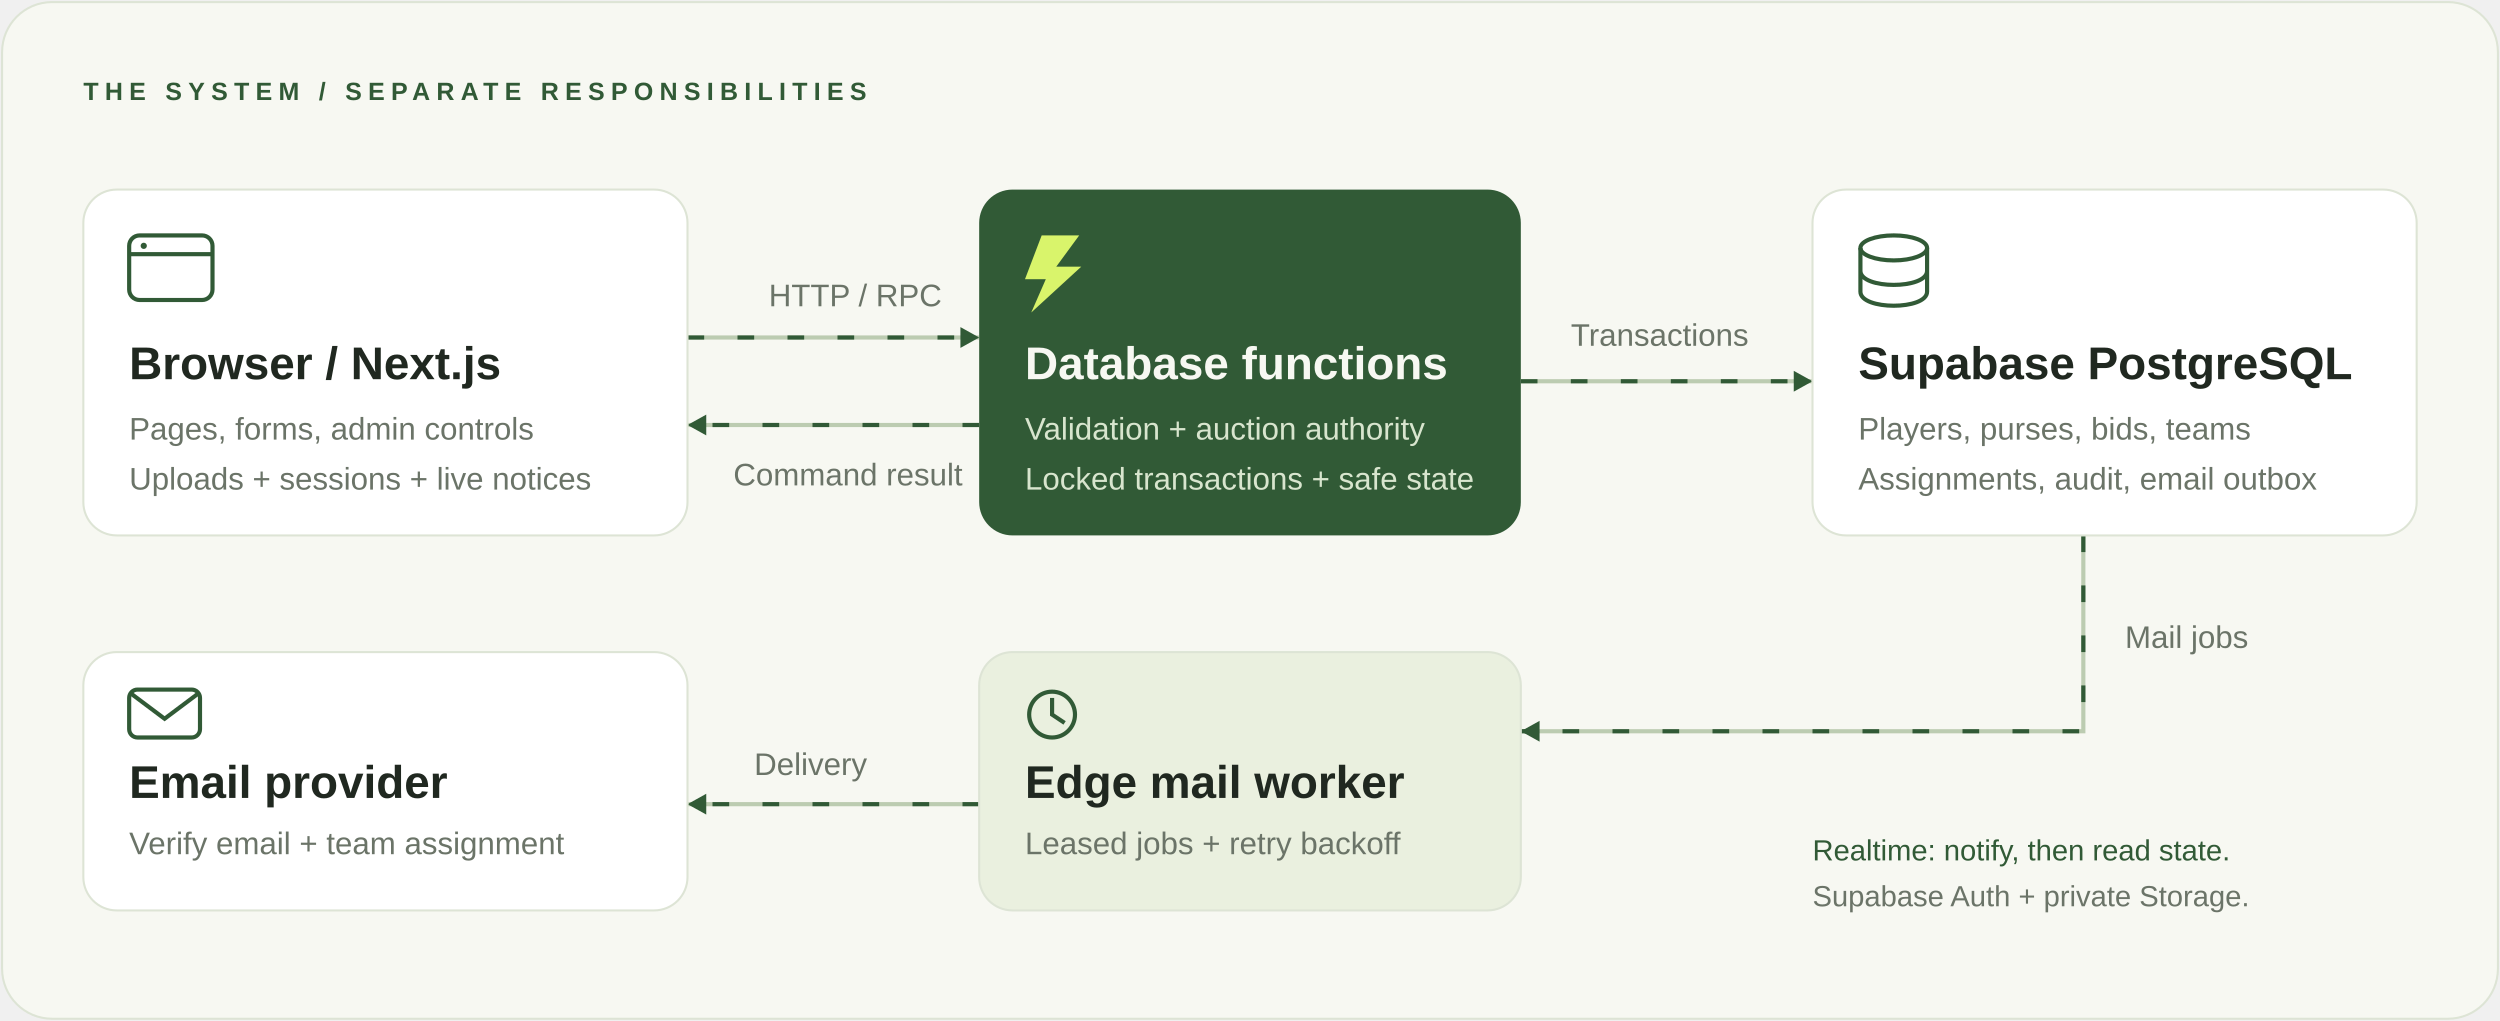
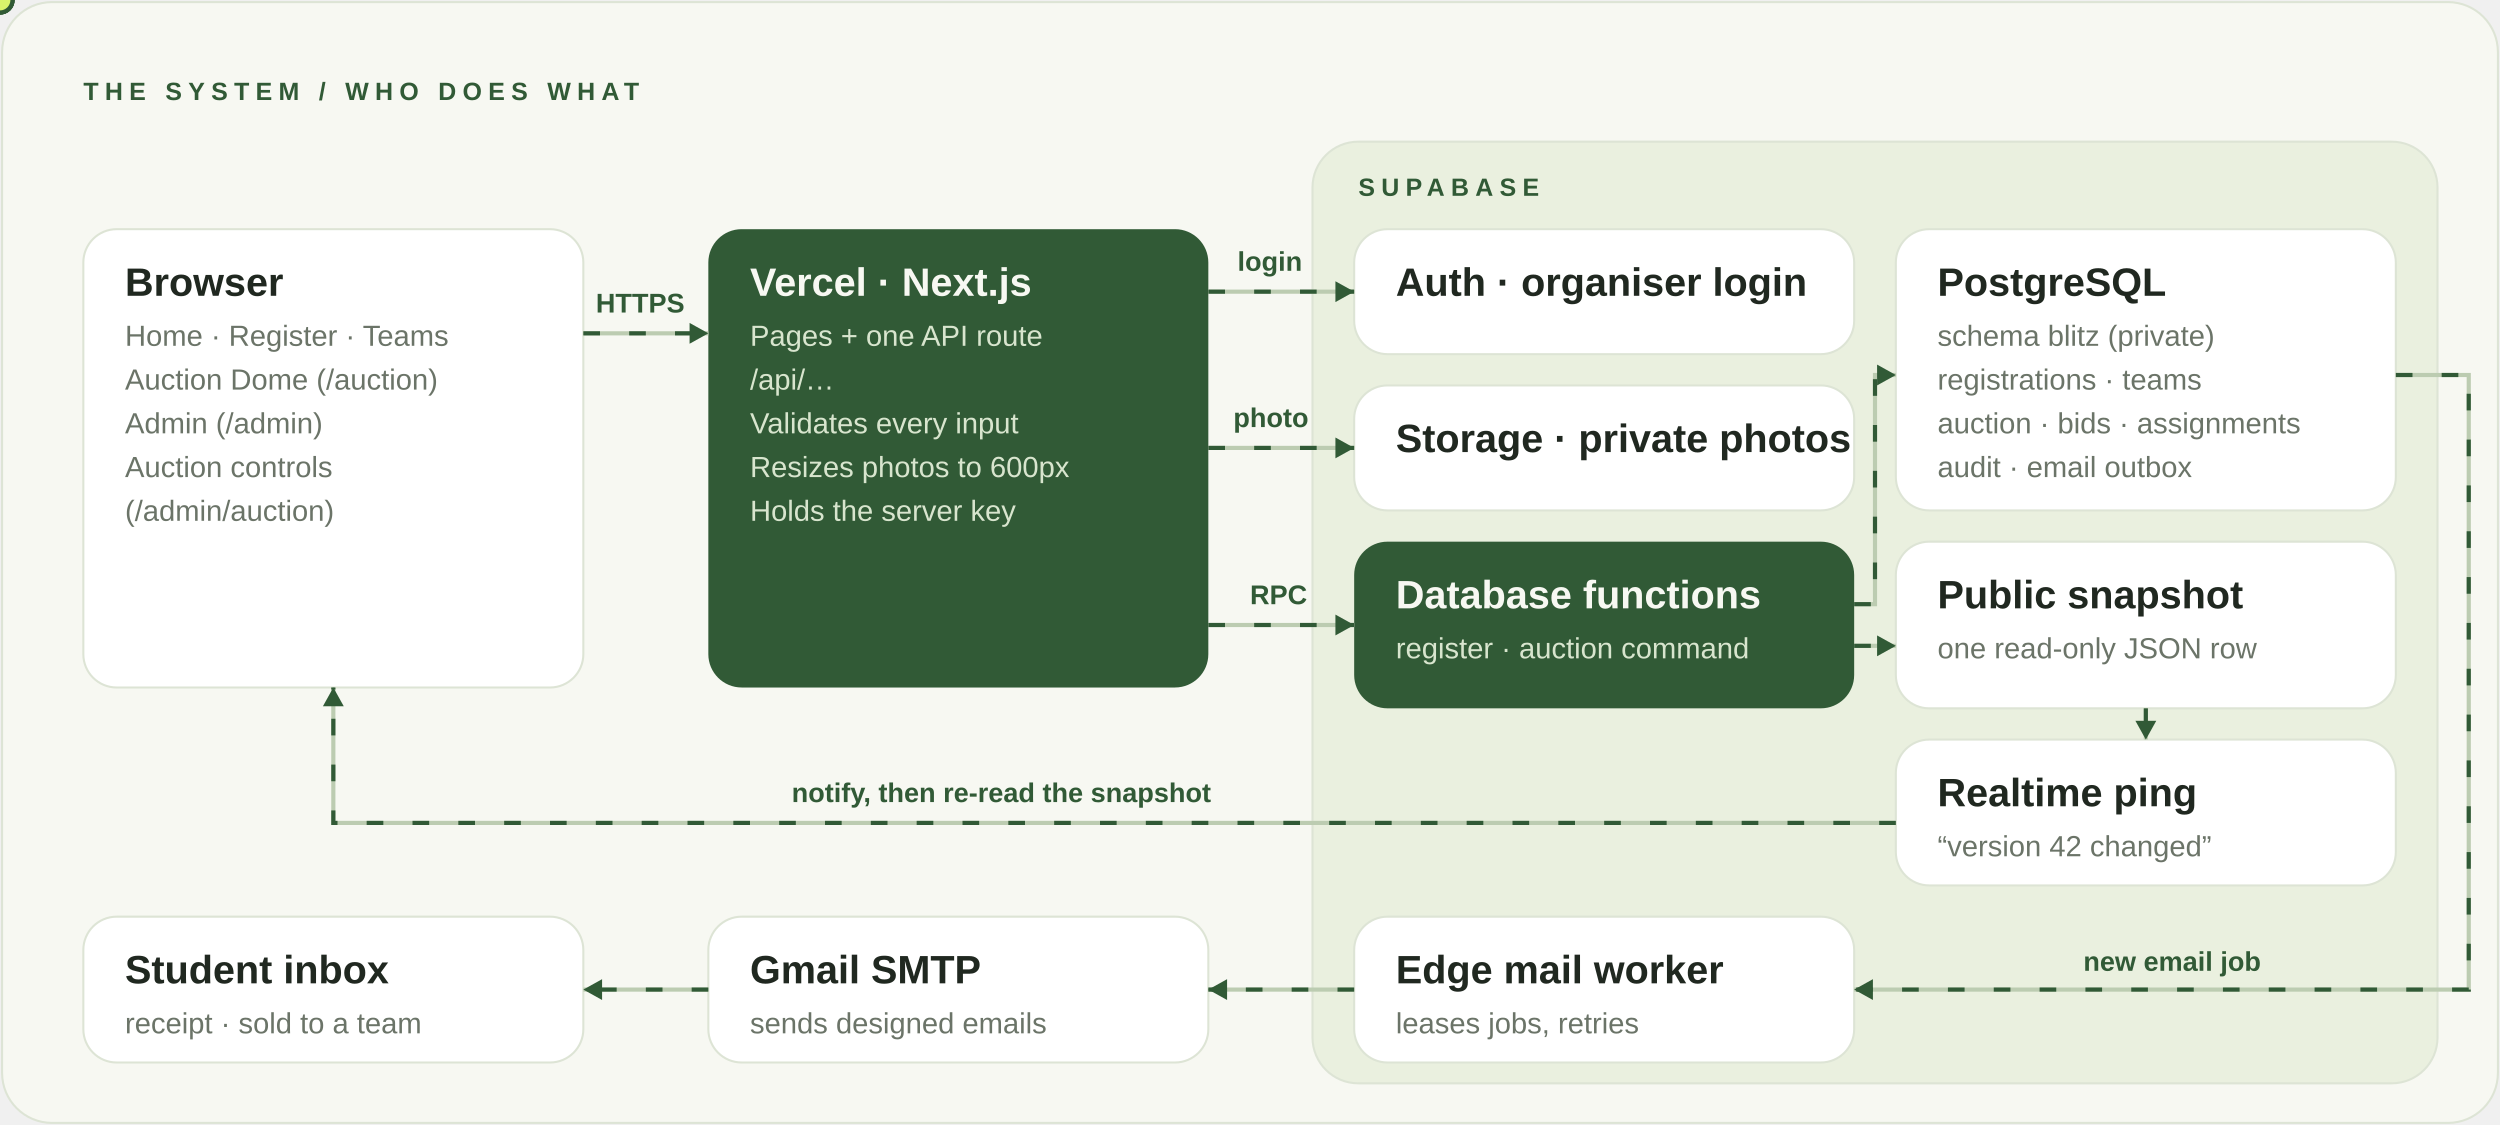
- <svg xmlns="http://www.w3.org/2000/svg" width="1200" height="490" viewBox="0 0 1200 490" role="img" aria-labelledby="title desc">
+ <svg xmlns="http://www.w3.org/2000/svg" width="1200" height="540" viewBox="0 0 1200 540" role="img" aria-labelledby="title desc">
  <style>
-     text{font-family:Arial,Helvetica,sans-serif}.label{font-size:22px;font-weight:700;fill:#202820}.small{font-size:15px;fill:#6B7468}
-     .flow{stroke-dasharray:8 16;animation:travel 3s linear infinite}
-     @keyframes travel{to{stroke-dashoffset:-96}}
-     @media(prefers-reduced-motion:reduce){.flow{animation:none}}
+     text{font-family:Arial,Helvetica,sans-serif}
+     .k{font-size:12px;font-weight:700;letter-spacing:3px;fill:#315A36}
+     .h{font-size:19px;font-weight:700;fill:#202820}
+     .hw{font-size:19px;font-weight:700;fill:#F7F8F2}
+     .s{font-size:14px;fill:#6B7468}
+     .sw{font-size:14px;fill:#D8E5CE}
+     .m{font-family:Menlo,Consolas,monospace;font-size:13px;fill:#202820}
+     .mp{font-family:Menlo,Consolas,monospace;font-size:13px;fill:#C9693D}
+     .lab{font-size:13px;fill:#315A36;font-weight:700}
+     .rail{fill:none;stroke:#BCCCB1;stroke-width:2}
+     .flow{fill:none;stroke:#315A36;stroke-width:2;stroke-dasharray:8 14;animation:travel 2.6s linear infinite}
+     .flow.slow{animation-duration:4s}
+     .dot{fill:#D9F46B;stroke:#315A36;stroke-width:2}
+     @keyframes travel{to{stroke-dashoffset:-88}}
+     @keyframes glow{0%,100%{opacity:.15}50%{opacity:1}}
+     @keyframes pulse{0%{opacity:.9;transform:scale(1)}100%{opacity:0;transform:scale(1.5)}}
+     .glow{animation:glow 2.4s ease-in-out infinite}
+     .ring{transform-box:fill-box;transform-origin:center;animation:pulse 2s ease-out infinite}
+     
+     @media(prefers-reduced-motion:reduce){.flow,.glow,.ring,.step,.on{animation:none}.dot{display:none}.on{opacity:0}.on0{opacity:1}}
  </style>
-   <rect x="1" y="1" width="1198" height="488" rx="24" fill="#F7F8F2" stroke="#DDE4D5" />
-   <text x="40" y="48" fill="#315A36" font-size="12" font-weight="700" letter-spacing="3">THE SYSTEM / SEPARATE RESPONSIBILITIES</text>
-   <g fill="none" stroke="#BCCCB1" stroke-width="2">
-     <path d="M330 162H470 M330 204H470 M730 183H870 M1000 257V351H730 M470 386H330" />
+   <rect x="1" y="1" width="1198" height="538" rx="24" fill="#F7F8F2" stroke="#DDE4D5" />
+   <text x="40" y="48" class="k">THE SYSTEM / WHO DOES WHAT</text>
+   <rect x="630" y="68" width="540" height="452" rx="22" fill="#EAF0DF" stroke="#DDE4D5" />
+   <text x="652" y="94" class="k">SUPABASE</text>
+   <g class="">
+     <rect x="40" y="110" width="240" height="220" rx="16" fill="white" stroke="#DDE4D5" />
+     <text x="60" y="142" class="h">Browser</text>
+     <text x="60" y="166" class="s">Home · Register · Teams</text>
+     <text x="60" y="187" class="s">Auction Dome (/auction)</text>
+     <text x="60" y="208" class="s">Admin (/admin)</text>
+     <text x="60" y="229" class="s">Auction controls</text>
+     <text x="60" y="250" class="s">(/admin/auction)</text>
  </g>
-   <g fill="none" stroke="#315A36" stroke-width="2" class="flow">
-     <path d="M330 162H470 M470 204H330 M730 183H870 M1000 257V351H730 M470 386H330" />
+   <g class="">
+     <rect x="340" y="110" width="240" height="220" rx="16" fill="#315A36" stroke="none" />
+     <text x="360" y="142" class="hw">Vercel · Next.js</text>
+     <text x="360" y="166" class="sw">Pages + one API route</text>
+     <text x="360" y="187" class="sw">/api/…</text>
+     <text x="360" y="208" class="sw">Validates every input</text>
+     <text x="360" y="229" class="sw">Resizes photos to 600px</text>
+     <text x="360" y="250" class="sw">Holds the server key</text>
  </g>
-   <g fill="#315A36">
-     <path d="M461 157L470 162L461 167Z M339 199L330 204L339 209Z M861 178L870 183L861 188Z M739 346L730 351L739 356Z M339 381L330 386L339 391Z" />
+   <g class="">
+     <rect x="650" y="110" width="240" height="60" rx="16" fill="white" stroke="#DDE4D5" />
+     <text x="670" y="142" class="h">Auth · organiser login</text>
  </g>
-   <text x="369" y="147" class="small">HTTP / RPC</text>
-   <text x="352" y="233" class="small">Command result</text>
-   <text x="754" y="166" class="small">Transactions</text>
-   <text x="1020" y="311" class="small">Mail jobs</text>
-   <text x="362" y="372" class="small">Delivery</text>
-   <g>
-     <rect x="40" y="91" width="290" height="166" rx="16" fill="white" stroke="#DDE4D5" />
-     <rect x="62" y="113" width="40" height="31" rx="5" fill="none" stroke="#315A36" stroke-width="2" />
-     <path d="M62 122H102" stroke="#315A36" stroke-width="2" />
-     <circle cx="69" cy="118" r="1.5" fill="#315A36" />
-     <text x="62" y="182" class="label">Browser / Next.js</text>
-     <text x="62" y="211" class="small">Pages, forms, admin controls</text>
-     <text x="62" y="235" class="small">Uploads + sessions + live notices</text>
-     <rect x="470" y="91" width="260" height="166" rx="16" fill="#315A36" />
-     <path d="M500 113H518L507 128H519L495 150L502 134H492Z" fill="#D9F46B" />
-     <text x="492" y="182" font-size="22" font-weight="700" fill="#F7F8F2">Database functions</text>
-     <text x="492" y="211" font-size="15" fill="#D8E5CE">Validation + auction authority</text>
-     <text x="492" y="235" font-size="15" fill="#D8E5CE">Locked transactions + safe state</text>
-     <rect x="870" y="91" width="290" height="166" rx="16" fill="white" stroke="#DDE4D5" />
-     <g stroke="#315A36" fill="none" stroke-width="2">
-       <path d="M893 119V140C893 149 925 149 925 140V119 M893 130C893 139 925 139 925 130" />
-       <ellipse cx="909" cy="119" rx="16" ry="6" />
-     </g>
-     <text x="892" y="182" class="label">Supabase PostgreSQL</text>
-     <text x="892" y="211" class="small">Players, purses, bids, teams</text>
-     <text x="892" y="235" class="small">Assignments, audit, email outbox</text>
-     <rect x="470" y="313" width="260" height="124" rx="16" fill="#EAF0DF" stroke="#DDE4D5" />
-     <circle cx="505" cy="343" r="11" stroke="#315A36" fill="none" stroke-width="2" />
-     <path d="M505 335V343L511 347" stroke="#315A36" fill="none" stroke-width="2" />
-     <text x="492" y="383" class="label">Edge mail worker</text>
-     <text x="492" y="410" class="small">Leased jobs + retry backoff</text>
-     <rect x="40" y="313" width="290" height="124" rx="16" fill="white" stroke="#DDE4D5" />
-     <rect x="62" y="331" width="34" height="23" rx="4" fill="none" stroke="#315A36" stroke-width="2" />
-     <path d="M63 333L79 345L95 333" fill="none" stroke="#315A36" stroke-width="2" />
-     <text x="62" y="383" class="label">Email provider</text>
-     <text x="62" y="410" class="small">Verify email + team assignment</text>
+   <g class="">
+     <rect x="650" y="185" width="240" height="60" rx="16" fill="white" stroke="#DDE4D5" />
+     <text x="670" y="217" class="h">Storage · private photos</text>
  </g>
-   <text x="870" y="413" fill="#315A36" font-size="14">Realtime: notify, then read state.</text>
-   <text x="870" y="435" fill="#6B7468" font-size="14">Supabase Auth + private Storage.</text>
+   <g class="">
+     <rect x="650" y="260" width="240" height="80" rx="16" fill="#315A36" stroke="none" />
+     <text x="670" y="292" class="hw">Database functions</text>
+     <text x="670" y="316" class="sw">register · auction command</text>
+   </g>
+   <g class="">
+     <rect x="910" y="110" width="240" height="135" rx="16" fill="white" stroke="#DDE4D5" />
+     <text x="930" y="142" class="h">PostgreSQL</text>
+     <text x="930" y="166" class="s">schema blitz (private)</text>
+     <text x="930" y="187" class="s">registrations · teams</text>
+     <text x="930" y="208" class="s">auction · bids · assignments</text>
+     <text x="930" y="229" class="s">audit · email outbox</text>
+   </g>
+   <g class="">
+     <rect x="910" y="260" width="240" height="80" rx="16" fill="white" stroke="#DDE4D5" />
+     <text x="930" y="292" class="h">Public snapshot</text>
+     <text x="930" y="316" class="s">one read-only JSON row</text>
+   </g>
+   <g class="">
+     <rect x="910" y="355" width="240" height="70" rx="16" fill="white" stroke="#DDE4D5" />
+     <text x="930" y="387" class="h">Realtime ping</text>
+     <text x="930" y="411" class="s">“version 42 changed”</text>
+   </g>
+   <g class="">
+     <rect x="650" y="440" width="240" height="70" rx="16" fill="white" stroke="#DDE4D5" />
+     <text x="670" y="472" class="h">Edge mail worker</text>
+     <text x="670" y="496" class="s">leases jobs, retries</text>
+   </g>
+   <g class="">
+     <rect x="340" y="440" width="240" height="70" rx="16" fill="white" stroke="#DDE4D5" />
+     <text x="360" y="472" class="h">Gmail SMTP</text>
+     <text x="360" y="496" class="s">sends designed emails</text>
+   </g>
+   <g class="">
+     <rect x="40" y="440" width="240" height="70" rx="16" fill="white" stroke="#DDE4D5" />
+     <text x="60" y="472" class="h">Student inbox</text>
+     <text x="60" y="496" class="s">receipt · sold to a team</text>
+   </g>
+   <path d="M280 160H340" class="rail" />
+   <path d="M280 160H340" class="flow" />
+   <path d="M331 155L340 160L331 165Z" fill="#315A36" />
+   <text x="286" y="150" class="lab">HTTPS</text>
+   <circle r="6" class="dot">
+     <animateMotion dur="2.2s" begin="0s" repeatCount="indefinite" path="M280 160H340" />
+   </circle>
+   <path d="M580 140H650" class="rail" />
+   <path d="M580 140H650" class="flow" />
+   <path d="M641 135L650 140L641 145Z" fill="#315A36" />
+   <text x="594" y="130" class="lab">login</text>
+   <path d="M580 215H650" class="rail" />
+   <path d="M580 215H650" class="flow" />
+   <path d="M641 210L650 215L641 220Z" fill="#315A36" />
+   <text x="592" y="205" class="lab">photo</text>
+   <path d="M580 300H650" class="rail" />
+   <path d="M580 300H650" class="flow" />
+   <path d="M641 295L650 300L641 305Z" fill="#315A36" />
+   <text x="600" y="290" class="lab">RPC</text>
+   <circle r="6" class="dot">
+     <animateMotion dur="2.2s" begin="0.6s" repeatCount="indefinite" path="M580 300H650" />
+   </circle>
+   <path d="M890 290H900V180H910" class="rail" />
+   <path d="M890 290H900V180H910" class="flow" />
+   <path d="M901 175L910 180L901 185Z" fill="#315A36" />
+   <path d="M890 310H910" class="rail" />
+   <path d="M890 310H910" class="flow" />
+   <path d="M901 305L910 310L901 315Z" fill="#315A36" />
+   <path d="M1030 340V355" class="rail" />
+   <path d="M1030 340V355" class="flow" />
+   <path d="M1025 346L1030 355L1035 346Z" fill="#315A36" />
+   <path d="M910 395H160V330" class="rail" />
+   <path d="M910 395H160V330" class="flow" />
+   <path d="M155 339L160 330L165 339Z" fill="#315A36" />
+   <text x="380" y="385" class="lab">notify, then re-read the snapshot</text>
+   <circle r="6" class="dot">
+     <animateMotion dur="3.2s" begin="1.2s" repeatCount="indefinite" path="M910 395H160V330" />
+   </circle>
+   <path d="M1150 180H1185V475H890" class="rail" />
+   <path d="M1150 180H1185V475H890" class="flow slow" />
+   <path d="M899 470L890 475L899 480Z" fill="#315A36" />
+   <text x="1000" y="466" class="lab">new email job</text>
+   <circle r="6" class="dot">
+     <animateMotion dur="3.6s" begin="0.4s" repeatCount="indefinite" path="M1150 180H1185V475H890" />
+   </circle>
+   <path d="M650 475H580" class="rail" />
+   <path d="M650 475H580" class="flow slow" />
+   <path d="M589 470L580 475L589 480Z" fill="#315A36" />
+   <path d="M340 475H280" class="rail" />
+   <path d="M340 475H280" class="flow slow" />
+   <path d="M289 470L280 475L289 480Z" fill="#315A36" />
</svg>
